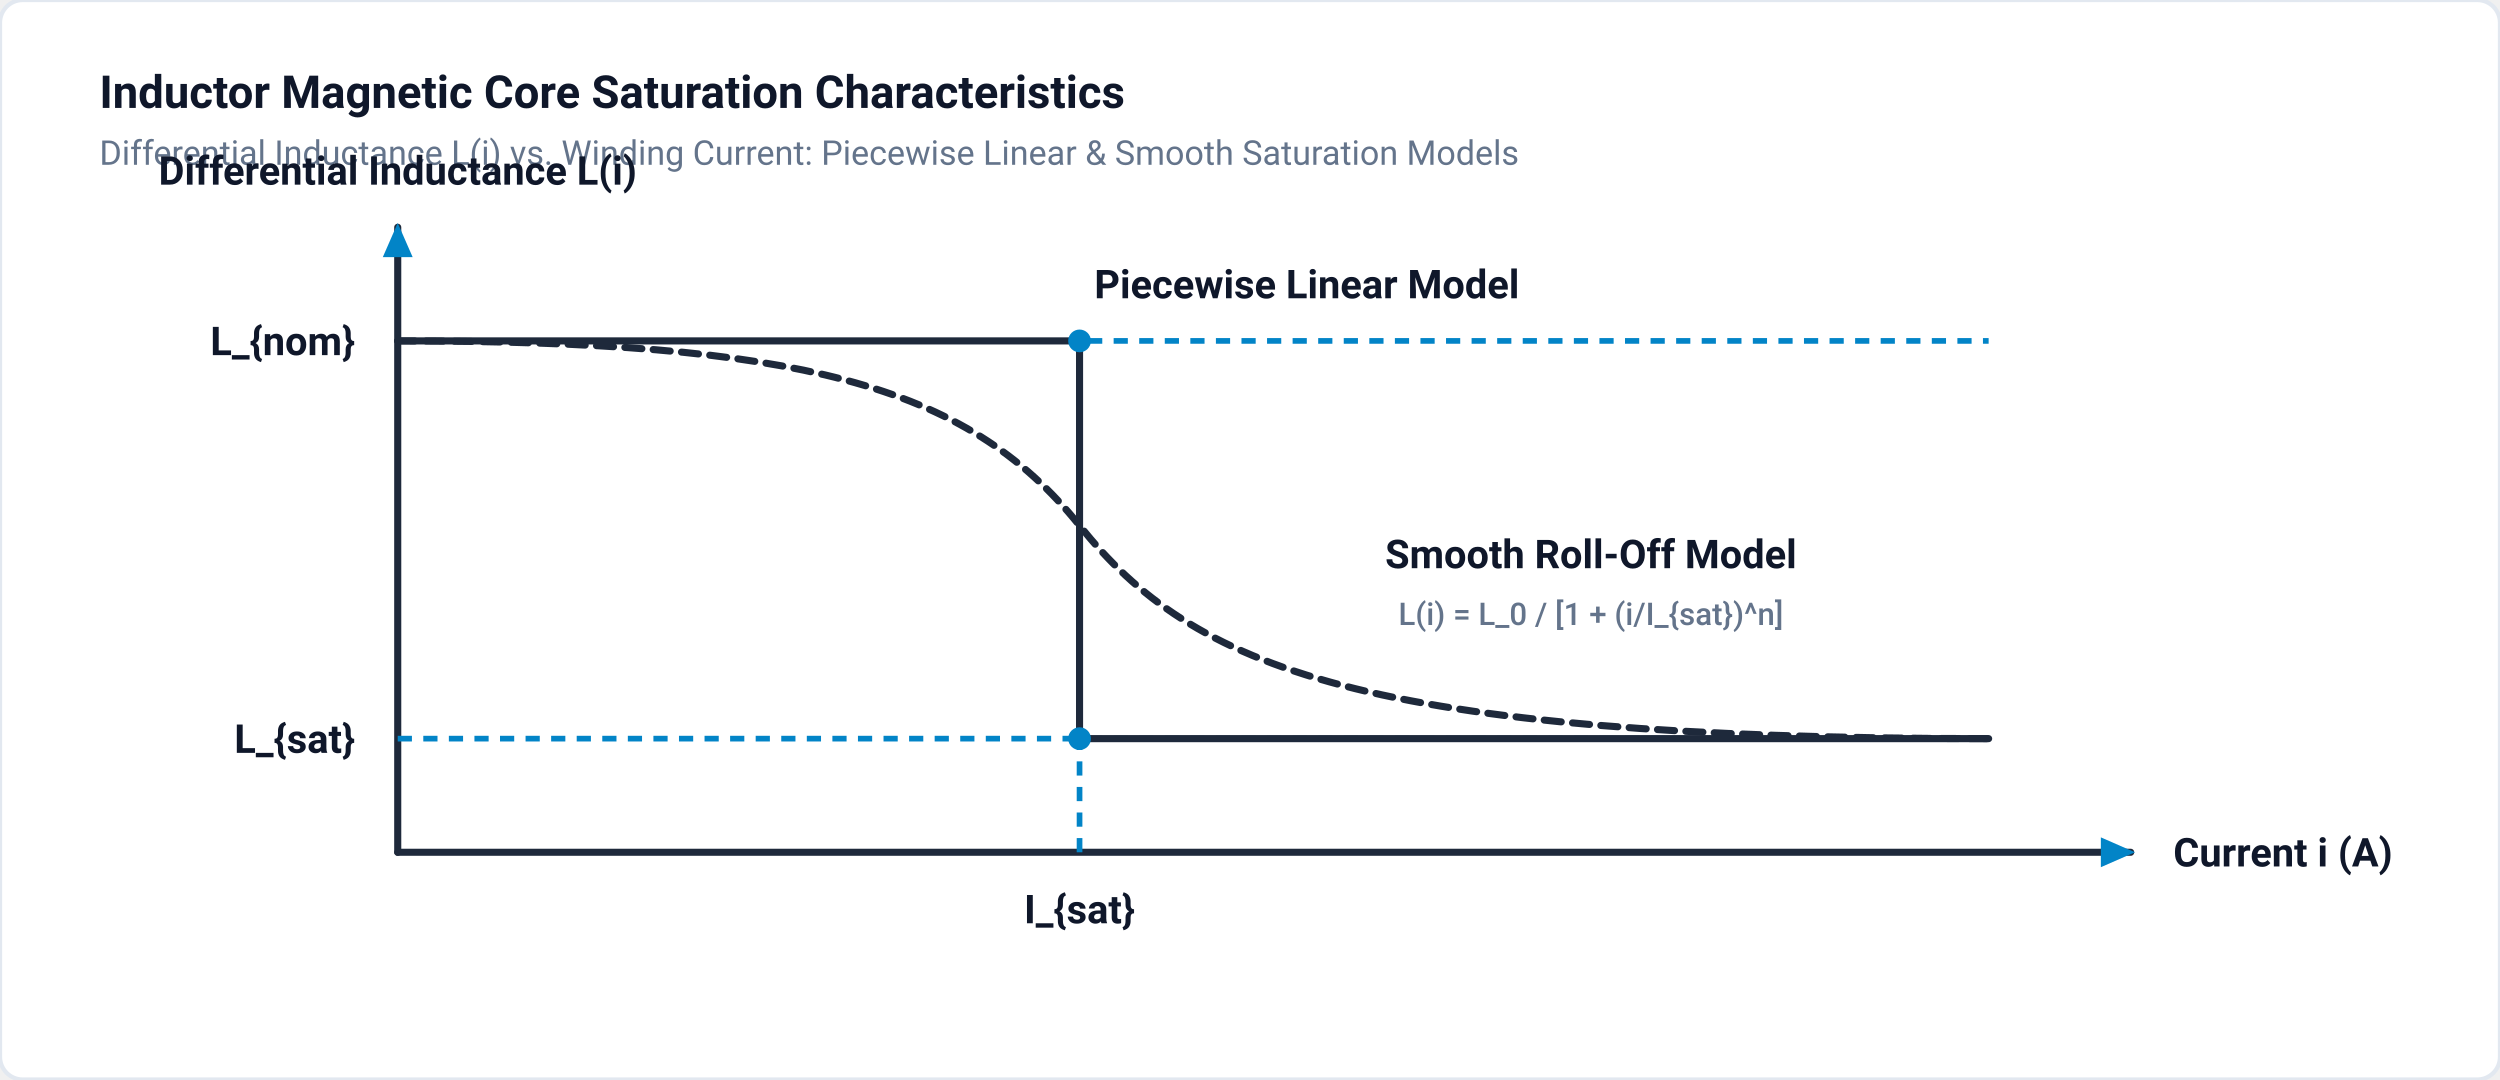
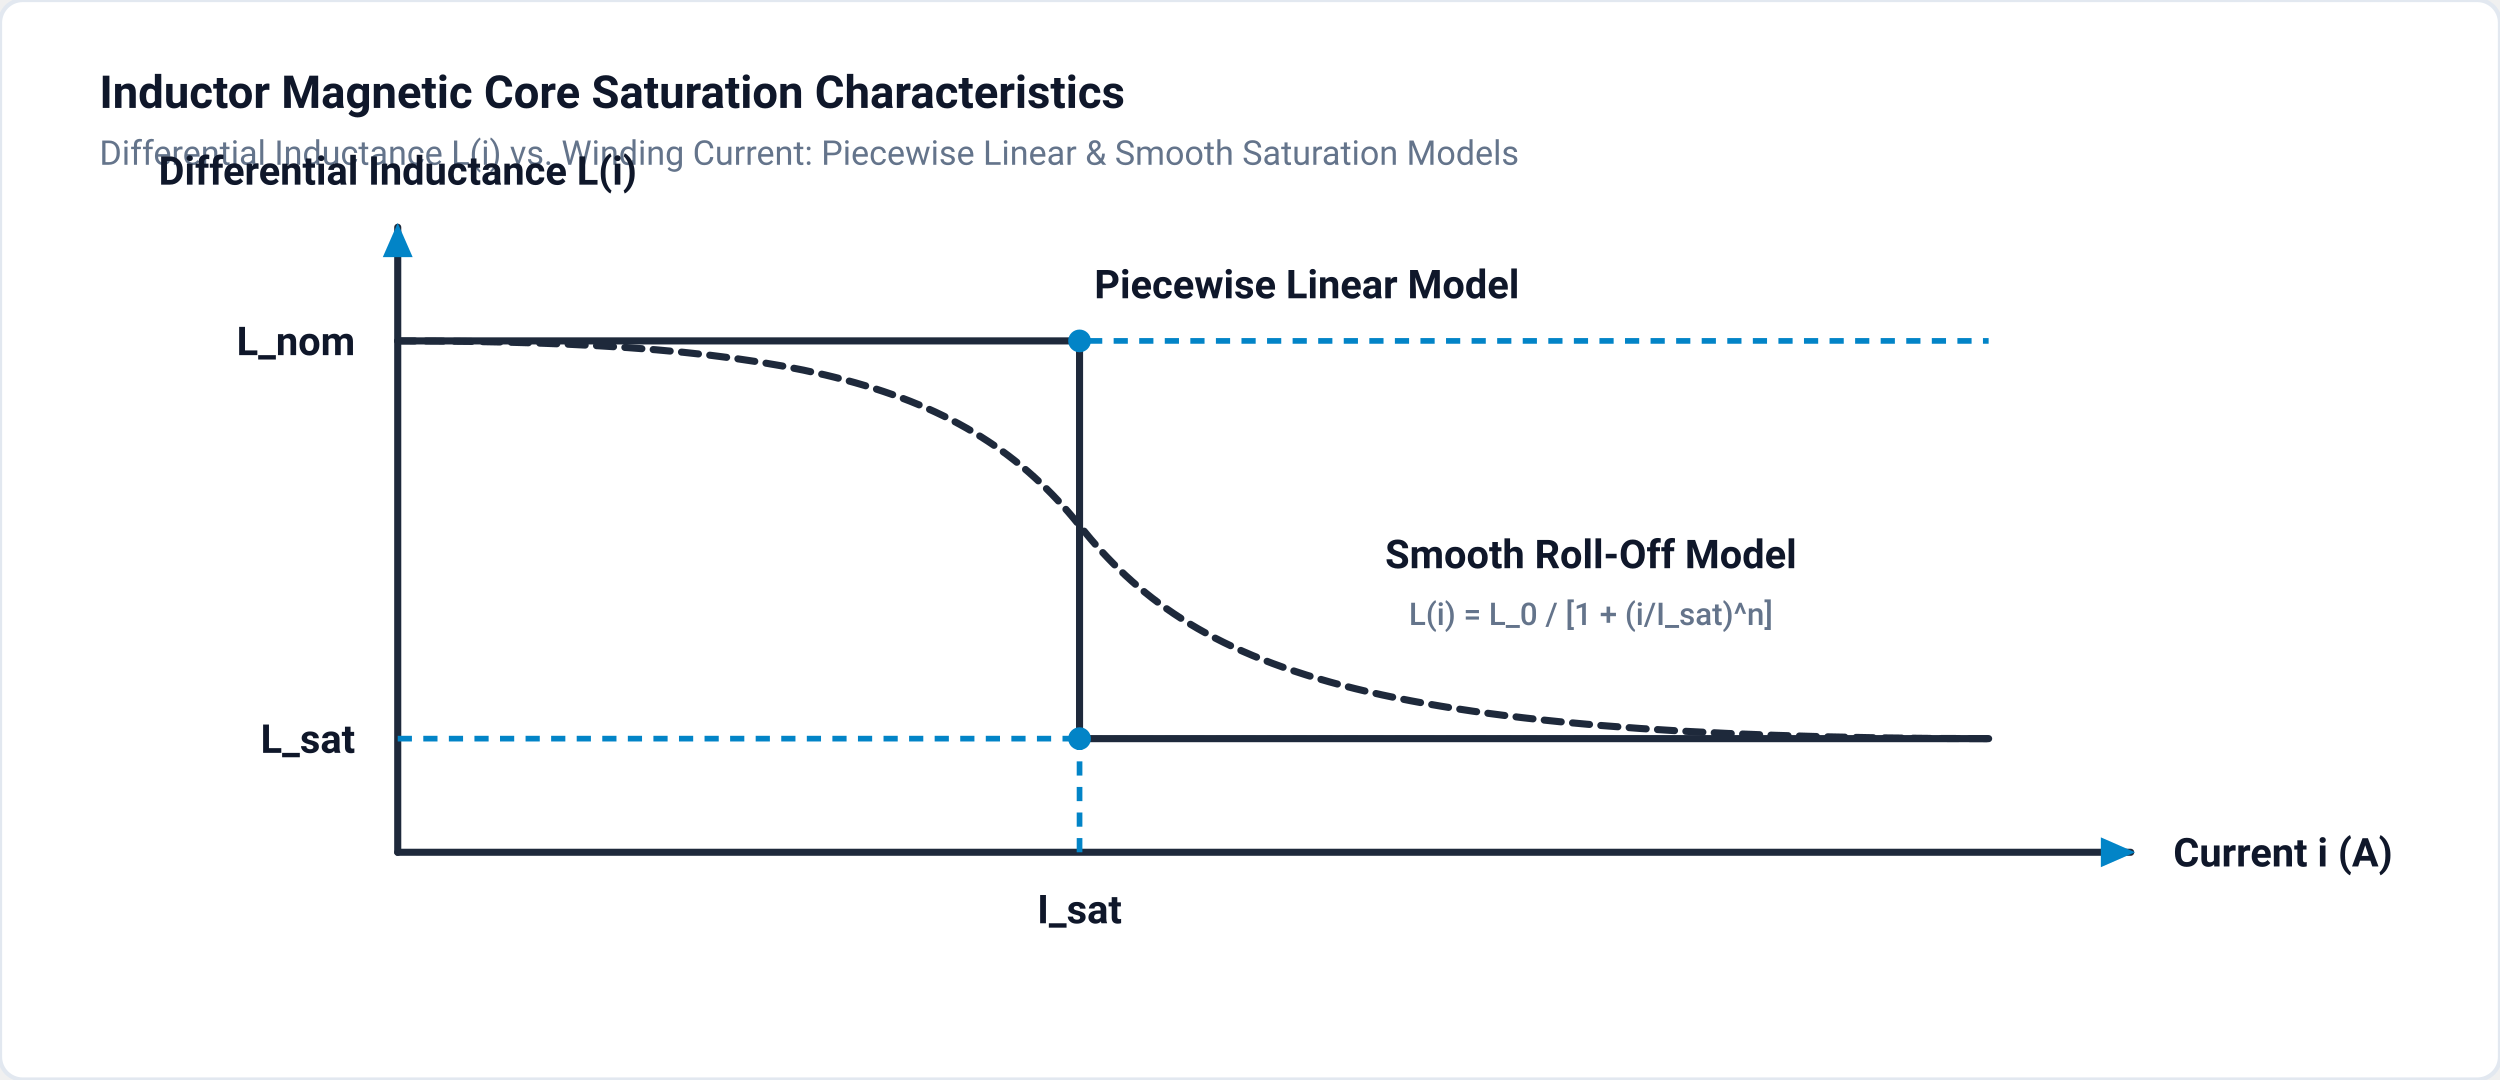
<svg xmlns="http://www.w3.org/2000/svg" viewBox="0 0 880 380" width="100%" height="100%">
  <defs>
    <style>
      .wire { stroke: #1e293b; stroke-width: 2.5; stroke-linecap: round; stroke-linejoin: round; fill: none; }
      .wire-thin { stroke: #64748b; stroke-width: 1.5; stroke-linecap: round; stroke-linejoin: round; fill: none; }
      .wire-dashed { stroke: #0284c7; stroke-width: 2; stroke-dasharray: 5,4; fill: none; }
      .wire-gnd { stroke: #1e293b; stroke-width: 2.5; stroke-linecap: round; }
      .junction { fill: #1e293b; }
      .label { font-family: -apple-system, BlinkMacSystemFont, "Segoe UI", Roboto, "Helvetica Neue", Arial, sans-serif; font-size: 14px; fill: #0f172a; font-weight: 600; text-anchor: middle; }
      .label-start { font-family: -apple-system, BlinkMacSystemFont, "Segoe UI", Roboto, "Helvetica Neue", Arial, sans-serif; font-size: 14px; fill: #0f172a; font-weight: 600; text-anchor: start; }
      .label-end { font-family: -apple-system, BlinkMacSystemFont, "Segoe UI", Roboto, "Helvetica Neue", Arial, sans-serif; font-size: 14px; fill: #0f172a; font-weight: 600; text-anchor: end; }
      .sublabel { font-family: -apple-system, BlinkMacSystemFont, "Segoe UI", Roboto, "Helvetica Neue", Arial, sans-serif; font-size: 11px; fill: #64748b; font-weight: 500; text-anchor: middle; }
      .sublabel-start { font-family: -apple-system, BlinkMacSystemFont, "Segoe UI", Roboto, "Helvetica Neue", Arial, sans-serif; font-size: 11px; fill: #64748b; font-weight: 500; text-anchor: start; }
      .title { font-family: -apple-system, BlinkMacSystemFont, "Segoe UI", Roboto, "Helvetica Neue", Arial, sans-serif; font-size: 16px; fill: #0f172a; font-weight: 700; }
      .subtitle { font-family: -apple-system, BlinkMacSystemFont, "Segoe UI", Roboto, "Helvetica Neue", Arial, sans-serif; font-size: 12px; fill: #64748b; font-weight: 400; }
      .comp-body { fill: #ffffff; stroke: #1e293b; stroke-width: 2.2; }
      .comp-diode { fill: #0284c7; stroke: #0284c7; stroke-width: 2; }
      .comp-sw { stroke: #0284c7; stroke-width: 2.5; stroke-linecap: round; fill: none; }
      .arrow { fill: #0284c7; stroke: none; }
      .measure-arrow { stroke: #0284c7; stroke-width: 1.75; fill: none; }
      .tag-pos { fill: #dc2626; font-family: sans-serif; font-size: 16px; font-weight: bold; text-anchor: middle; }
      .tag-neg { fill: #2563eb; font-family: sans-serif; font-size: 18px; font-weight: bold; text-anchor: middle; }
      .card { fill: #ffffff; stroke: #e2e8f0; stroke-width: 1.5; rx: 8px; }
      .block { fill: #f8fafc; stroke: #cbd5e1; stroke-width: 1.5; rx: 6px; }
      .block-accent { fill: #f0f9ff; stroke: #0284c7; stroke-width: 1.5; rx: 6px; }
    </style>
    <marker id="arr-blue" viewBox="0 0 10 10" refX="7" refY="5" markerWidth="6" markerHeight="6" orient="auto-start-reverse">
      <path d="M 0 1.5 L 8 5 L 0 8.5 z" fill="#0284c7" />
    </marker>
    <marker id="arr-green" viewBox="0 0 10 10" refX="7" refY="5" markerWidth="6" markerHeight="6" orient="auto-start-reverse">
      <path d="M 0 1.5 L 8 5 L 0 8.5 z" fill="#16a34a" />
    </marker>
  </defs>
  <rect width="100%" height="100%" class="card" />
  <text x="35" y="38" class="title">Inductor Magnetic Core Saturation Characteristics</text>
  <text x="35" y="58" class="subtitle">Differential Inductance L(i) vs. Winding Current: Piecewise Linear &amp; Smooth Saturation Models</text>
  <line x1="140" y1="300" x2="750" y2="300" class="wire" stroke-width="2" marker-end="url(#arr-blue)" />
  <text x="765" y="305" class="label-start">Current i (A)</text>
  <line x1="140" y1="300" x2="140" y2="80" class="wire" stroke-width="2" marker-end="url(#arr-blue)" />
  <text x="140" y="65" class="label">Differential Inductance L(i)</text>
  <line x1="140" y1="120" x2="700" y2="120" class="wire-dashed" stroke="#cbd5e1" />
-   <text x="125" y="125" class="label-end">L_{nom}</text>
+   <text x="125" y="125" class="label-end">L_nom</text>
  <line x1="140" y1="260" x2="700" y2="260" class="wire-dashed" stroke="#cbd5e1" />
-   <text x="125" y="265" class="label-end">L_{sat}</text>
+   <text x="125" y="265" class="label-end">L_sat</text>
  <line x1="380" y1="300" x2="380" y2="120" class="wire-dashed" stroke="#cbd5e1" />
-   <text x="380" y="325" class="label">I_{sat}</text>
+   <text x="380" y="325" class="label">I_sat</text>
  <path d="M 140 120 L 380 120 L 380 260 L 700 260" class="wire" stroke="#0284c7" stroke-width="3" />
  <circle cx="380" cy="120" r="4" fill="#0284c7" />
  <circle cx="380" cy="260" r="4" fill="#0284c7" />
  <text x="460" y="105" class="label" fill="#0284c7">Piecewise Linear Model</text>
  <path d="M 140 120 C 280 120, 340 135, 380 185 C 420 235, 480 260, 700 260" class="wire" stroke="#dc2626" stroke-width="2.5" stroke-dasharray="6,4" />
  <text x="560" y="200" class="label" fill="#dc2626">Smooth Roll-Off Model</text>
-   <text x="560" y="220" class="sublabel" fill="#dc2626">L(i) = L_0 / [1 + (i/I_{sat})^n]</text>
+   <text x="560" y="220" class="sublabel" fill="#dc2626">L(i) = L_0 / [1 + (i/I_sat)^n]</text>
</svg>
